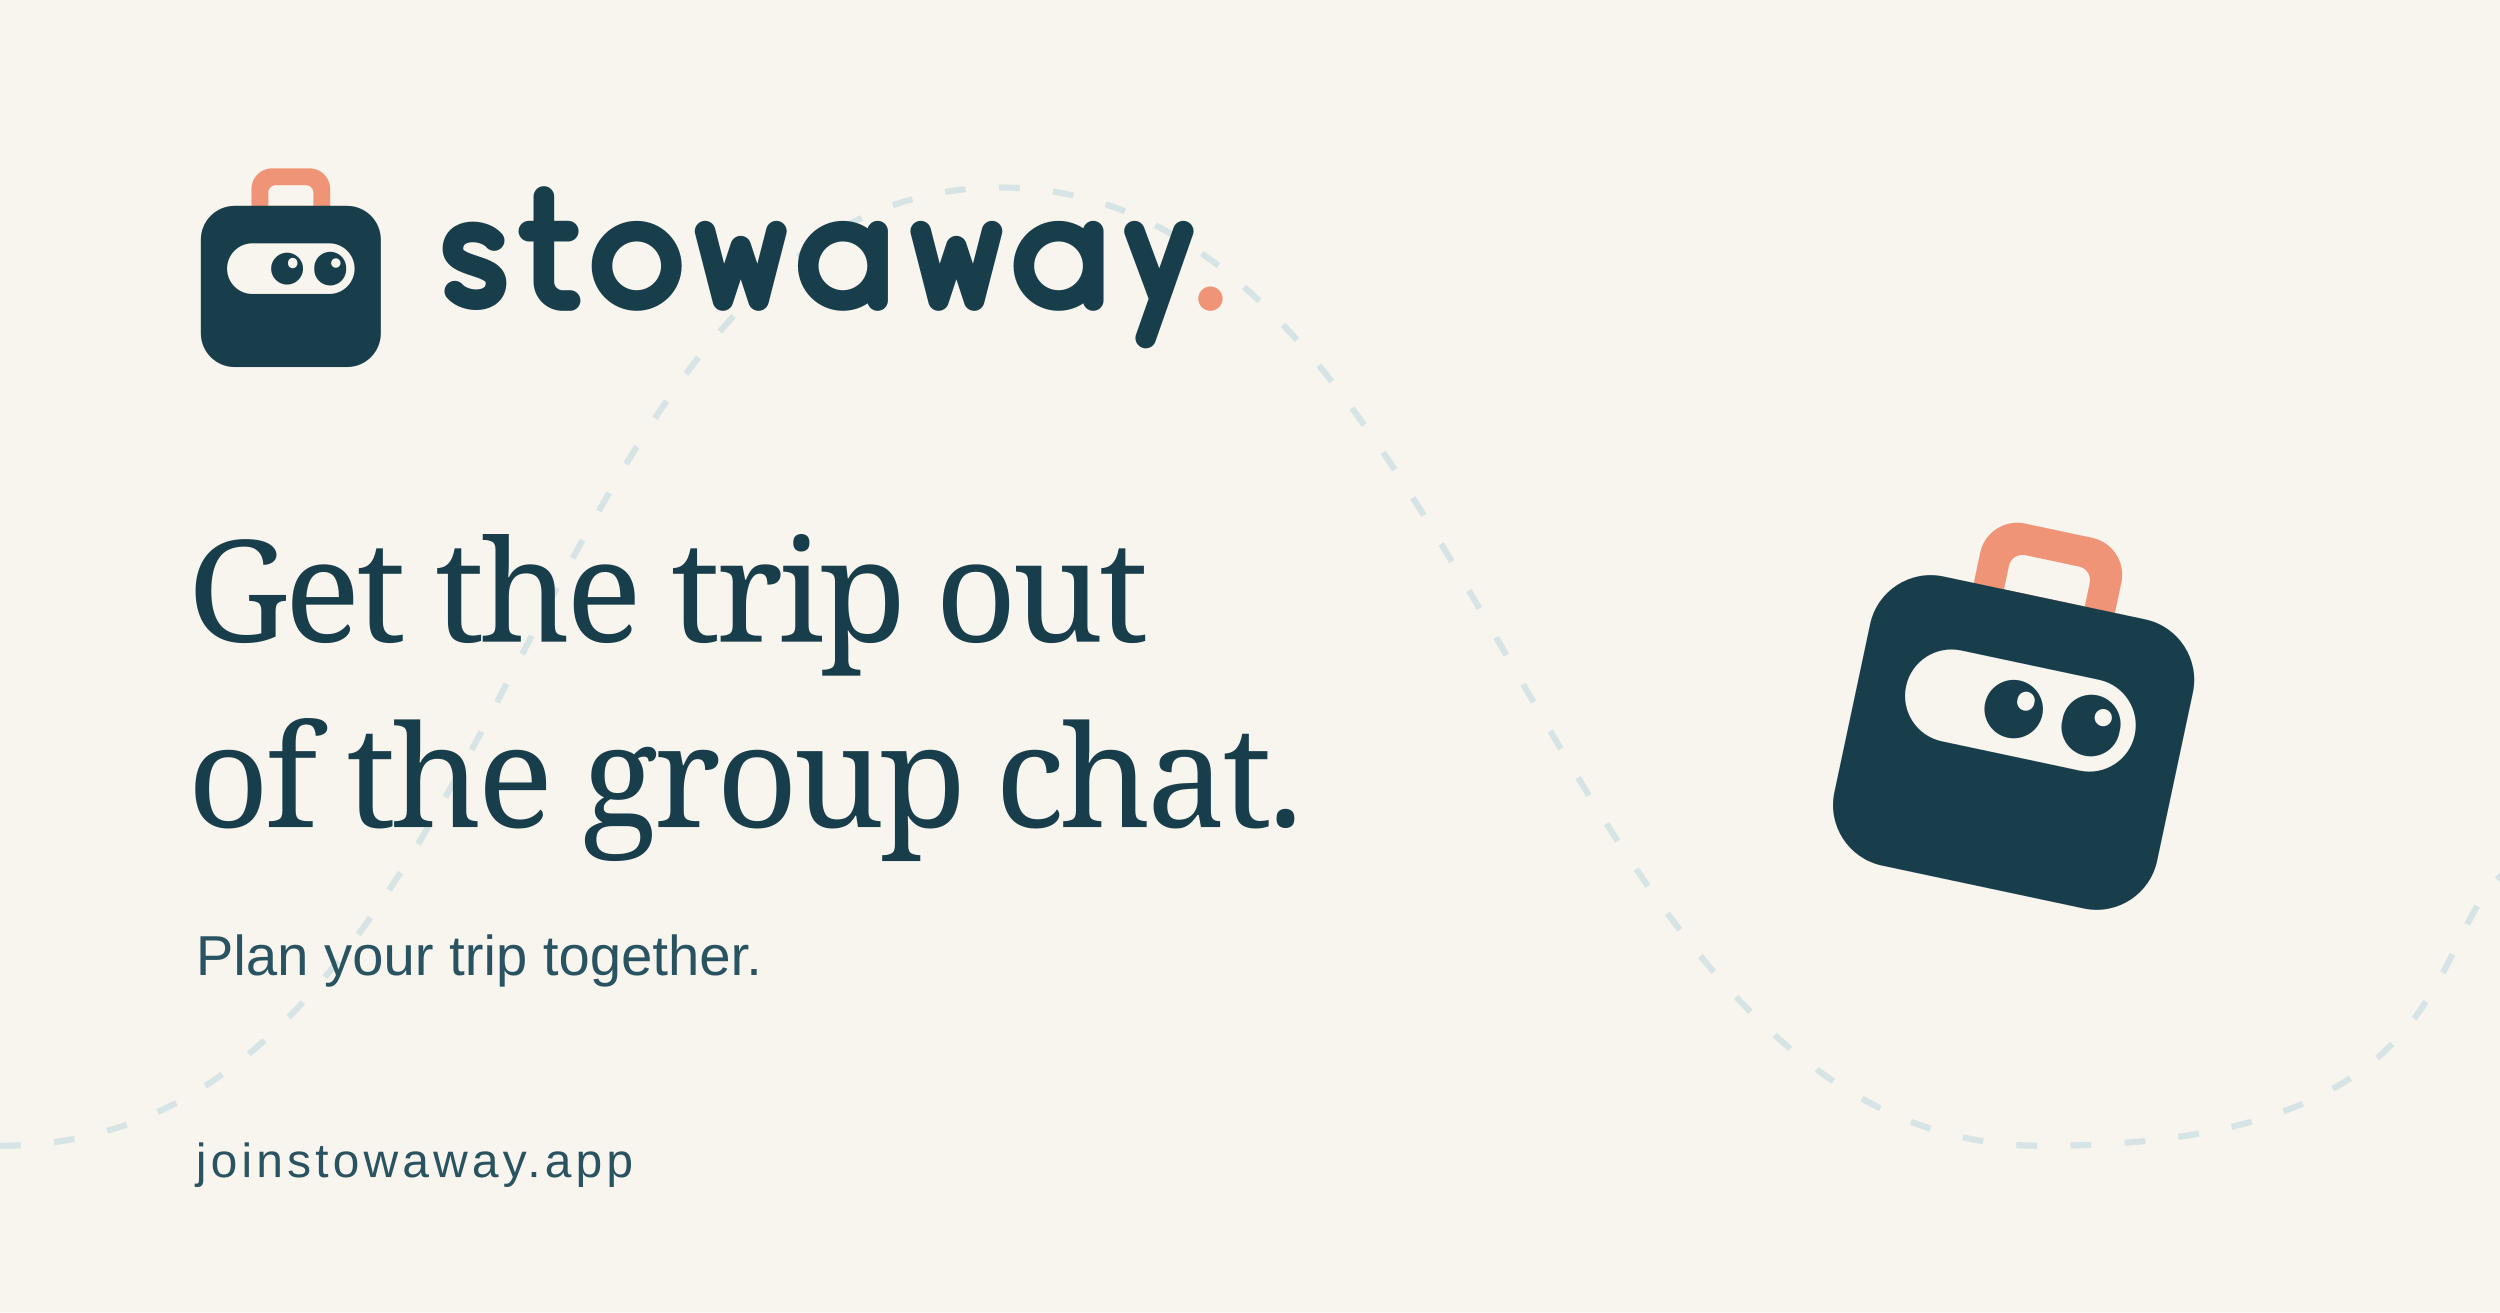
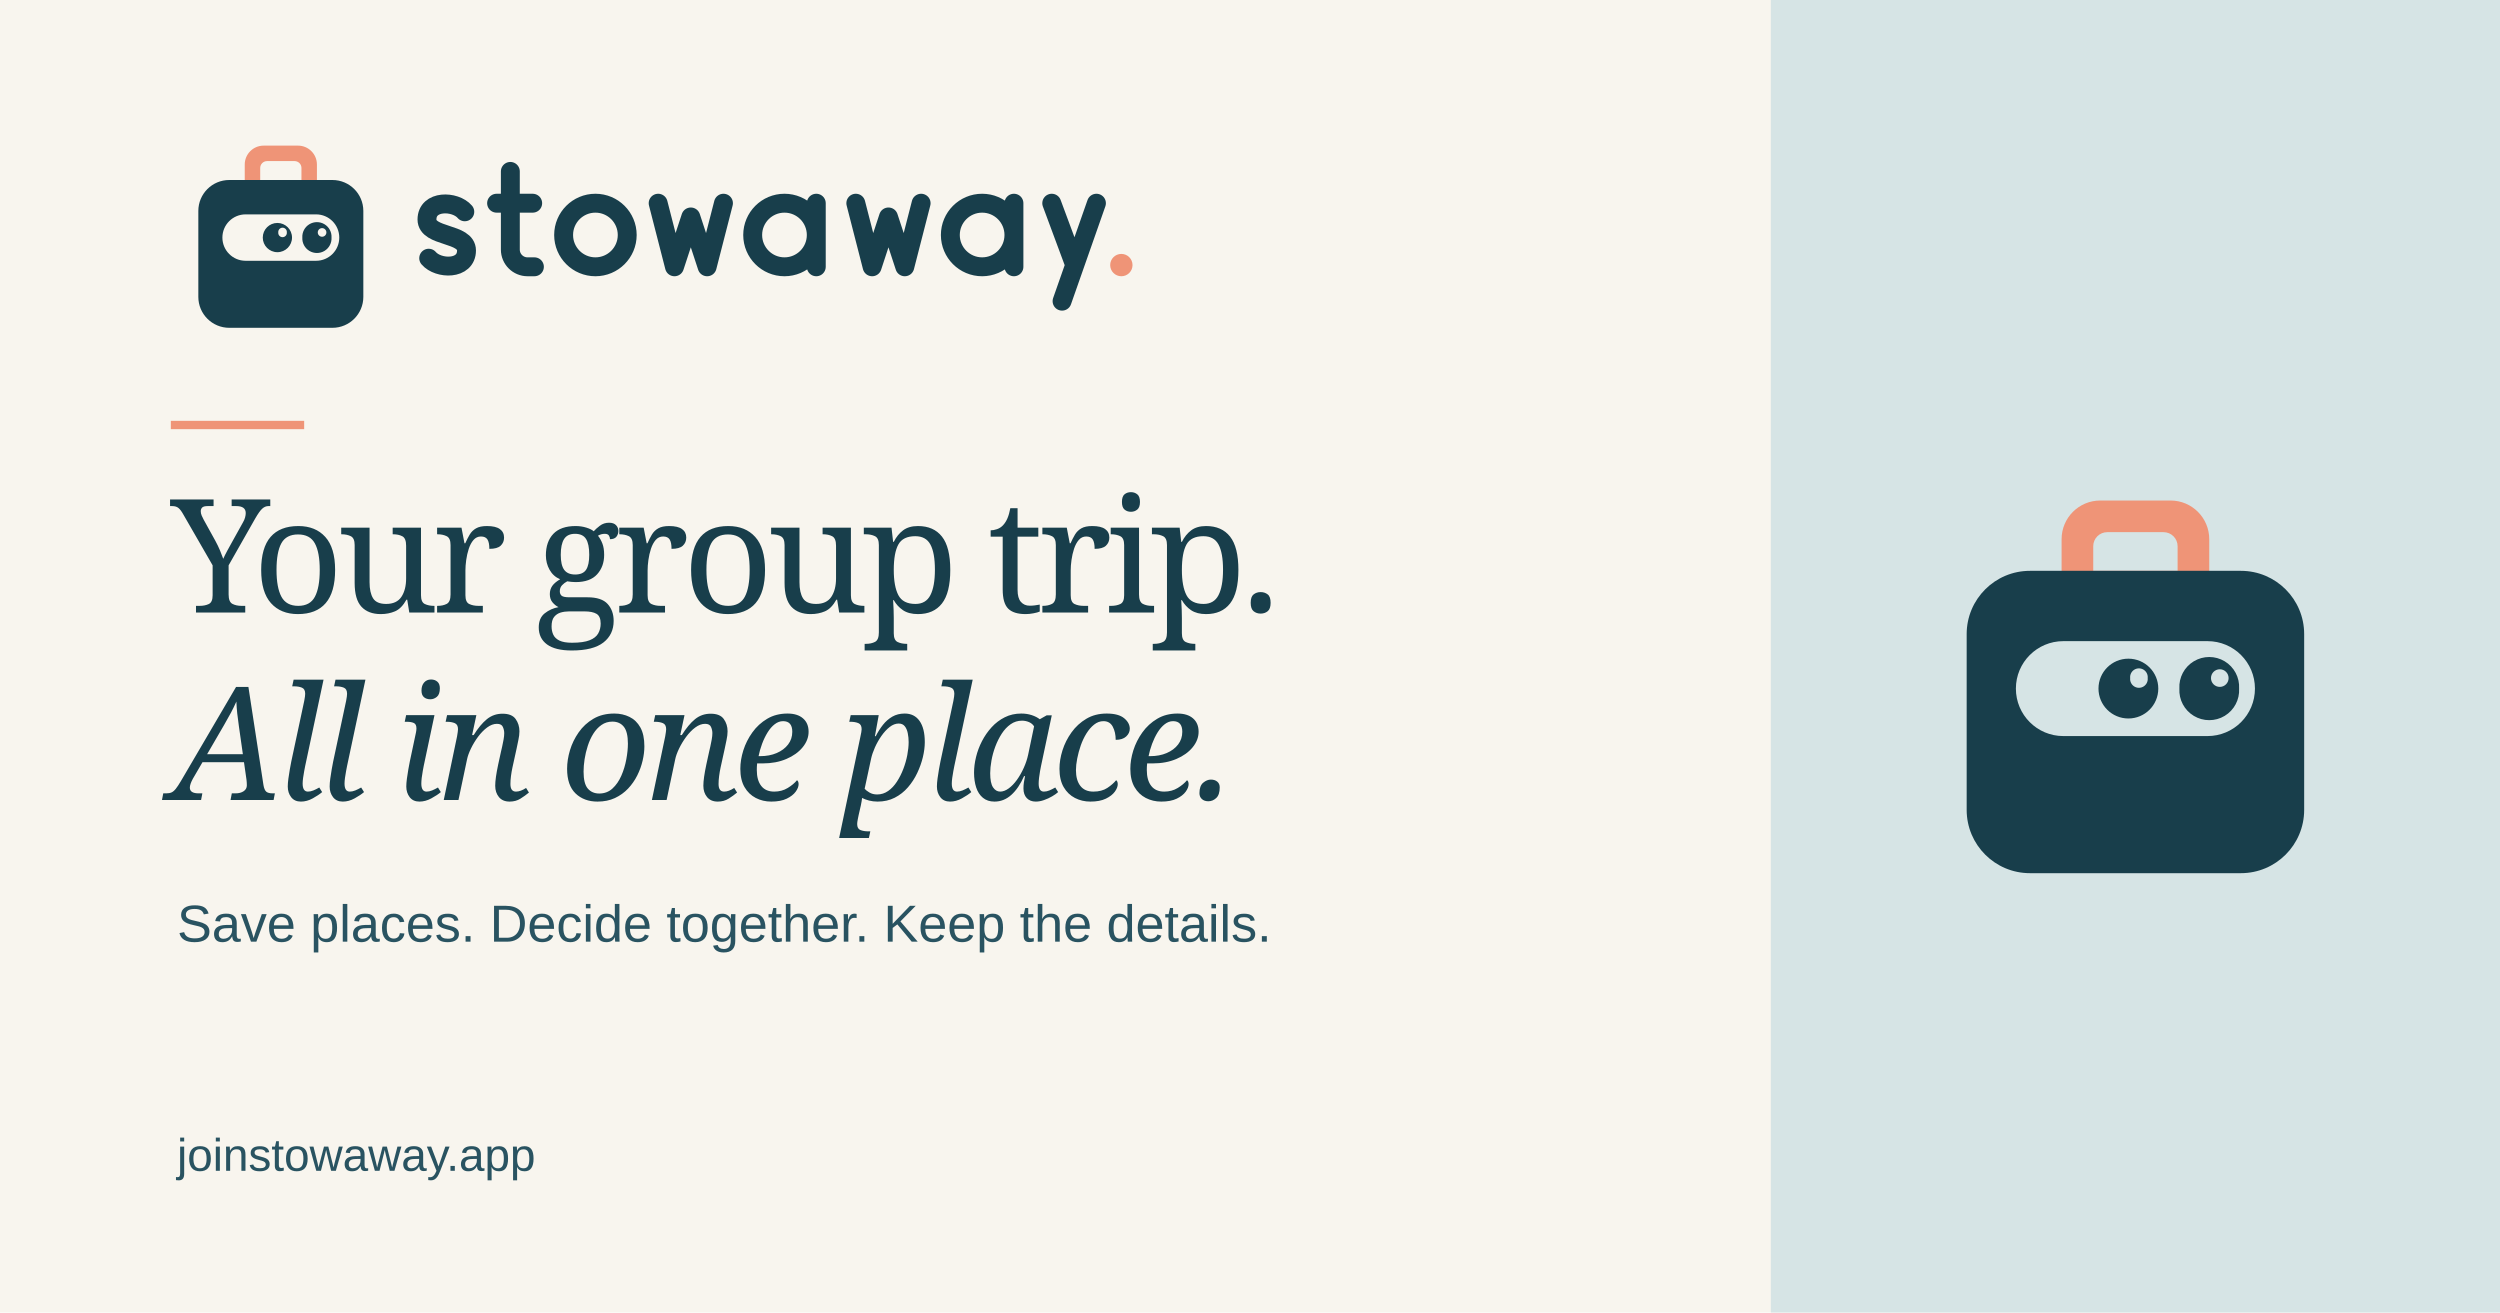
<svg xmlns="http://www.w3.org/2000/svg" width="1200" height="630" viewBox="0 0 1200 630" fill="none">
  <rect width="1200" height="630" fill="#f8f5ee" />
-   <path d="M0 550C250 550 250 90 480 90S740 550 980 550s170-140 250-140" fill="none" stroke="#d6e4e5" stroke-width="3" stroke-dasharray="10 16" />
-   <g transform="translate(82 70) scale(1.2)">
+   <rect x="850" width="350" height="630" fill="#d6e4e5" />
+   <g transform="translate(82 60) scale(1.1)">
    <path fill="#ef9477" d="M32.25 17.25 A8.25 8.25 0 0 1 40.5 9 L55.5 9 A8.25 8.25 0 0 1 63.75 17.25 L63.75 30 L32.25 30 Z M57 24 L57 18.75 A3 3 0 0 0 54 15.75 L42 15.75 A3 3 0 0 0 39 18.75 L39 24 Z" />
    <path fill="#183e4b" d="M12 37.5 A13.5 13.5 0 0 1 25.5 24 L70.5 24 A13.5 13.5 0 0 1 84 37.5 L84 75 A13.5 13.5 0 0 1 70.5 88.5 L25.5 88.5 A13.5 13.5 0 0 1 12 75 Z M32.62 39 A10.12 10.12 0 0 0 22.5 49.12 L22.5 49.12 A10.12 10.12 0 0 0 32.62 59.25 L63.38 59.25 A10.12 10.12 0 0 0 73.5 49.12 L73.5 49.12 A10.12 10.12 0 0 0 63.38 39 Z M40.12 49.12 A6.38 6.38 0 1 1 52.88 49.12 A6.38 6.38 0 1 1 40.12 49.12 Z M46.88 46.88 A1.88 1.88 0 1 0 50.62 46.88 A1.88 1.88 0 1 0 46.88 46.88 Z M57.38 49.12 A6.38 6.38 0 1 1 70.12 49.12 A6.38 6.38 0 1 1 57.38 49.12 Z M64.12 46.88 A1.88 1.88 0 1 0 67.88 46.88 A1.88 1.88 0 1 0 64.12 46.88 Z" />
  </g>
-   <g transform="translate(212 70) scale(1.2)">
+   <g transform="translate(200 60) scale(1.1)">
    <g transform="scale(.375)">
      <path d="M56 101 C45 88 12 87 12 110 C12 131 58 125 58 146 C58 169 25 168 14 155 M109 54 V145 A20 20 0 0 0 129 165 H137 M93 91 H135 M171 128 A37 37 0 1 0 245 128 A37 37 0 1 0 171 128 Z M281 91 L300 165 L319 107 L338 165 L357 91 M391 128 A37 37 0 1 0 465 128 A37 37 0 1 0 391 128 Z M465 91 V165 M511 91 L530 165 L549 107 L568 165 L587 91 M621 128 A37 37 0 1 0 695 128 A37 37 0 1 0 621 128 Z M695 91 V165 M739 91 L765 161 M791 91 L751 205" stroke="#183e4b" stroke-width="22" stroke-linecap="round" stroke-linejoin="round" />
      <circle cx="820" cy="163" r="13" fill="#ef9477" />
    </g>
  </g>
-   <text x="90" y="308" fill="#183e4b" font-family="Georgia,serif" font-size="68" letter-spacing="-2">Get the trip out</text>
-   <text x="90" y="397" fill="#183e4b" font-family="Georgia,serif" font-size="68" letter-spacing="-2">of the group chat.</text>
-   <text x="94" y="468" fill="#295361" font-family="Arial,sans-serif" font-size="27">Plan your trip together.</text>
-   <text x="94" y="565" fill="#295361" font-family="Arial,sans-serif" font-size="23" letter-spacing="2">joinstowaway.app</text>
-   <g transform="translate(866 232) rotate(12 100 100) scale(2.2)">
+   <path d="M82 204H146" stroke="#ef9477" stroke-width="4" />
+   <text x="82" y="294" fill="#183e4b" font-family="Georgia,serif" font-size="76" letter-spacing="-3">Your group trip.</text>
+   <text x="82" y="384" fill="#183e4b" font-family="Georgia,serif" font-style="italic" font-size="76" letter-spacing="-3">All in one place.</text>
+   <text x="85" y="452" fill="#295361" font-family="Arial,sans-serif" font-size="25">Save places. Decide together. Keep the details.</text>
+   <text x="85" y="562" fill="#295361" font-family="Arial,sans-serif" font-size="22">joinstowaway.app</text>
+   <g transform="translate(917 220) scale(2.25)">
    <path fill="#ef9477" d="M32.25 17.25 A8.25 8.25 0 0 1 40.5 9 L55.5 9 A8.25 8.25 0 0 1 63.75 17.25 L63.75 30 L32.25 30 Z M57 24 L57 18.75 A3 3 0 0 0 54 15.75 L42 15.75 A3 3 0 0 0 39 18.75 L39 24 Z" />
    <path fill="#183e4b" d="M12 37.5 A13.5 13.5 0 0 1 25.5 24 L70.5 24 A13.5 13.5 0 0 1 84 37.5 L84 75 A13.5 13.5 0 0 1 70.5 88.5 L25.5 88.5 A13.5 13.5 0 0 1 12 75 Z M32.62 39 A10.12 10.12 0 0 0 22.5 49.12 L22.5 49.12 A10.12 10.12 0 0 0 32.62 59.25 L63.38 59.25 A10.12 10.12 0 0 0 73.5 49.12 L73.5 49.12 A10.12 10.12 0 0 0 63.38 39 Z M40.12 49.12 A6.38 6.38 0 1 1 52.88 49.12 A6.38 6.38 0 1 1 40.12 49.12 Z M46.88 46.88 A1.88 1.88 0 1 0 50.62 46.88 A1.88 1.88 0 1 0 46.88 46.88 Z M57.38 49.12 A6.38 6.38 0 1 1 70.12 49.12 A6.38 6.38 0 1 1 57.38 49.12 Z M64.12 46.88 A1.88 1.88 0 1 0 67.88 46.88 A1.88 1.88 0 1 0 64.12 46.88 Z" />
  </g>
</svg>
